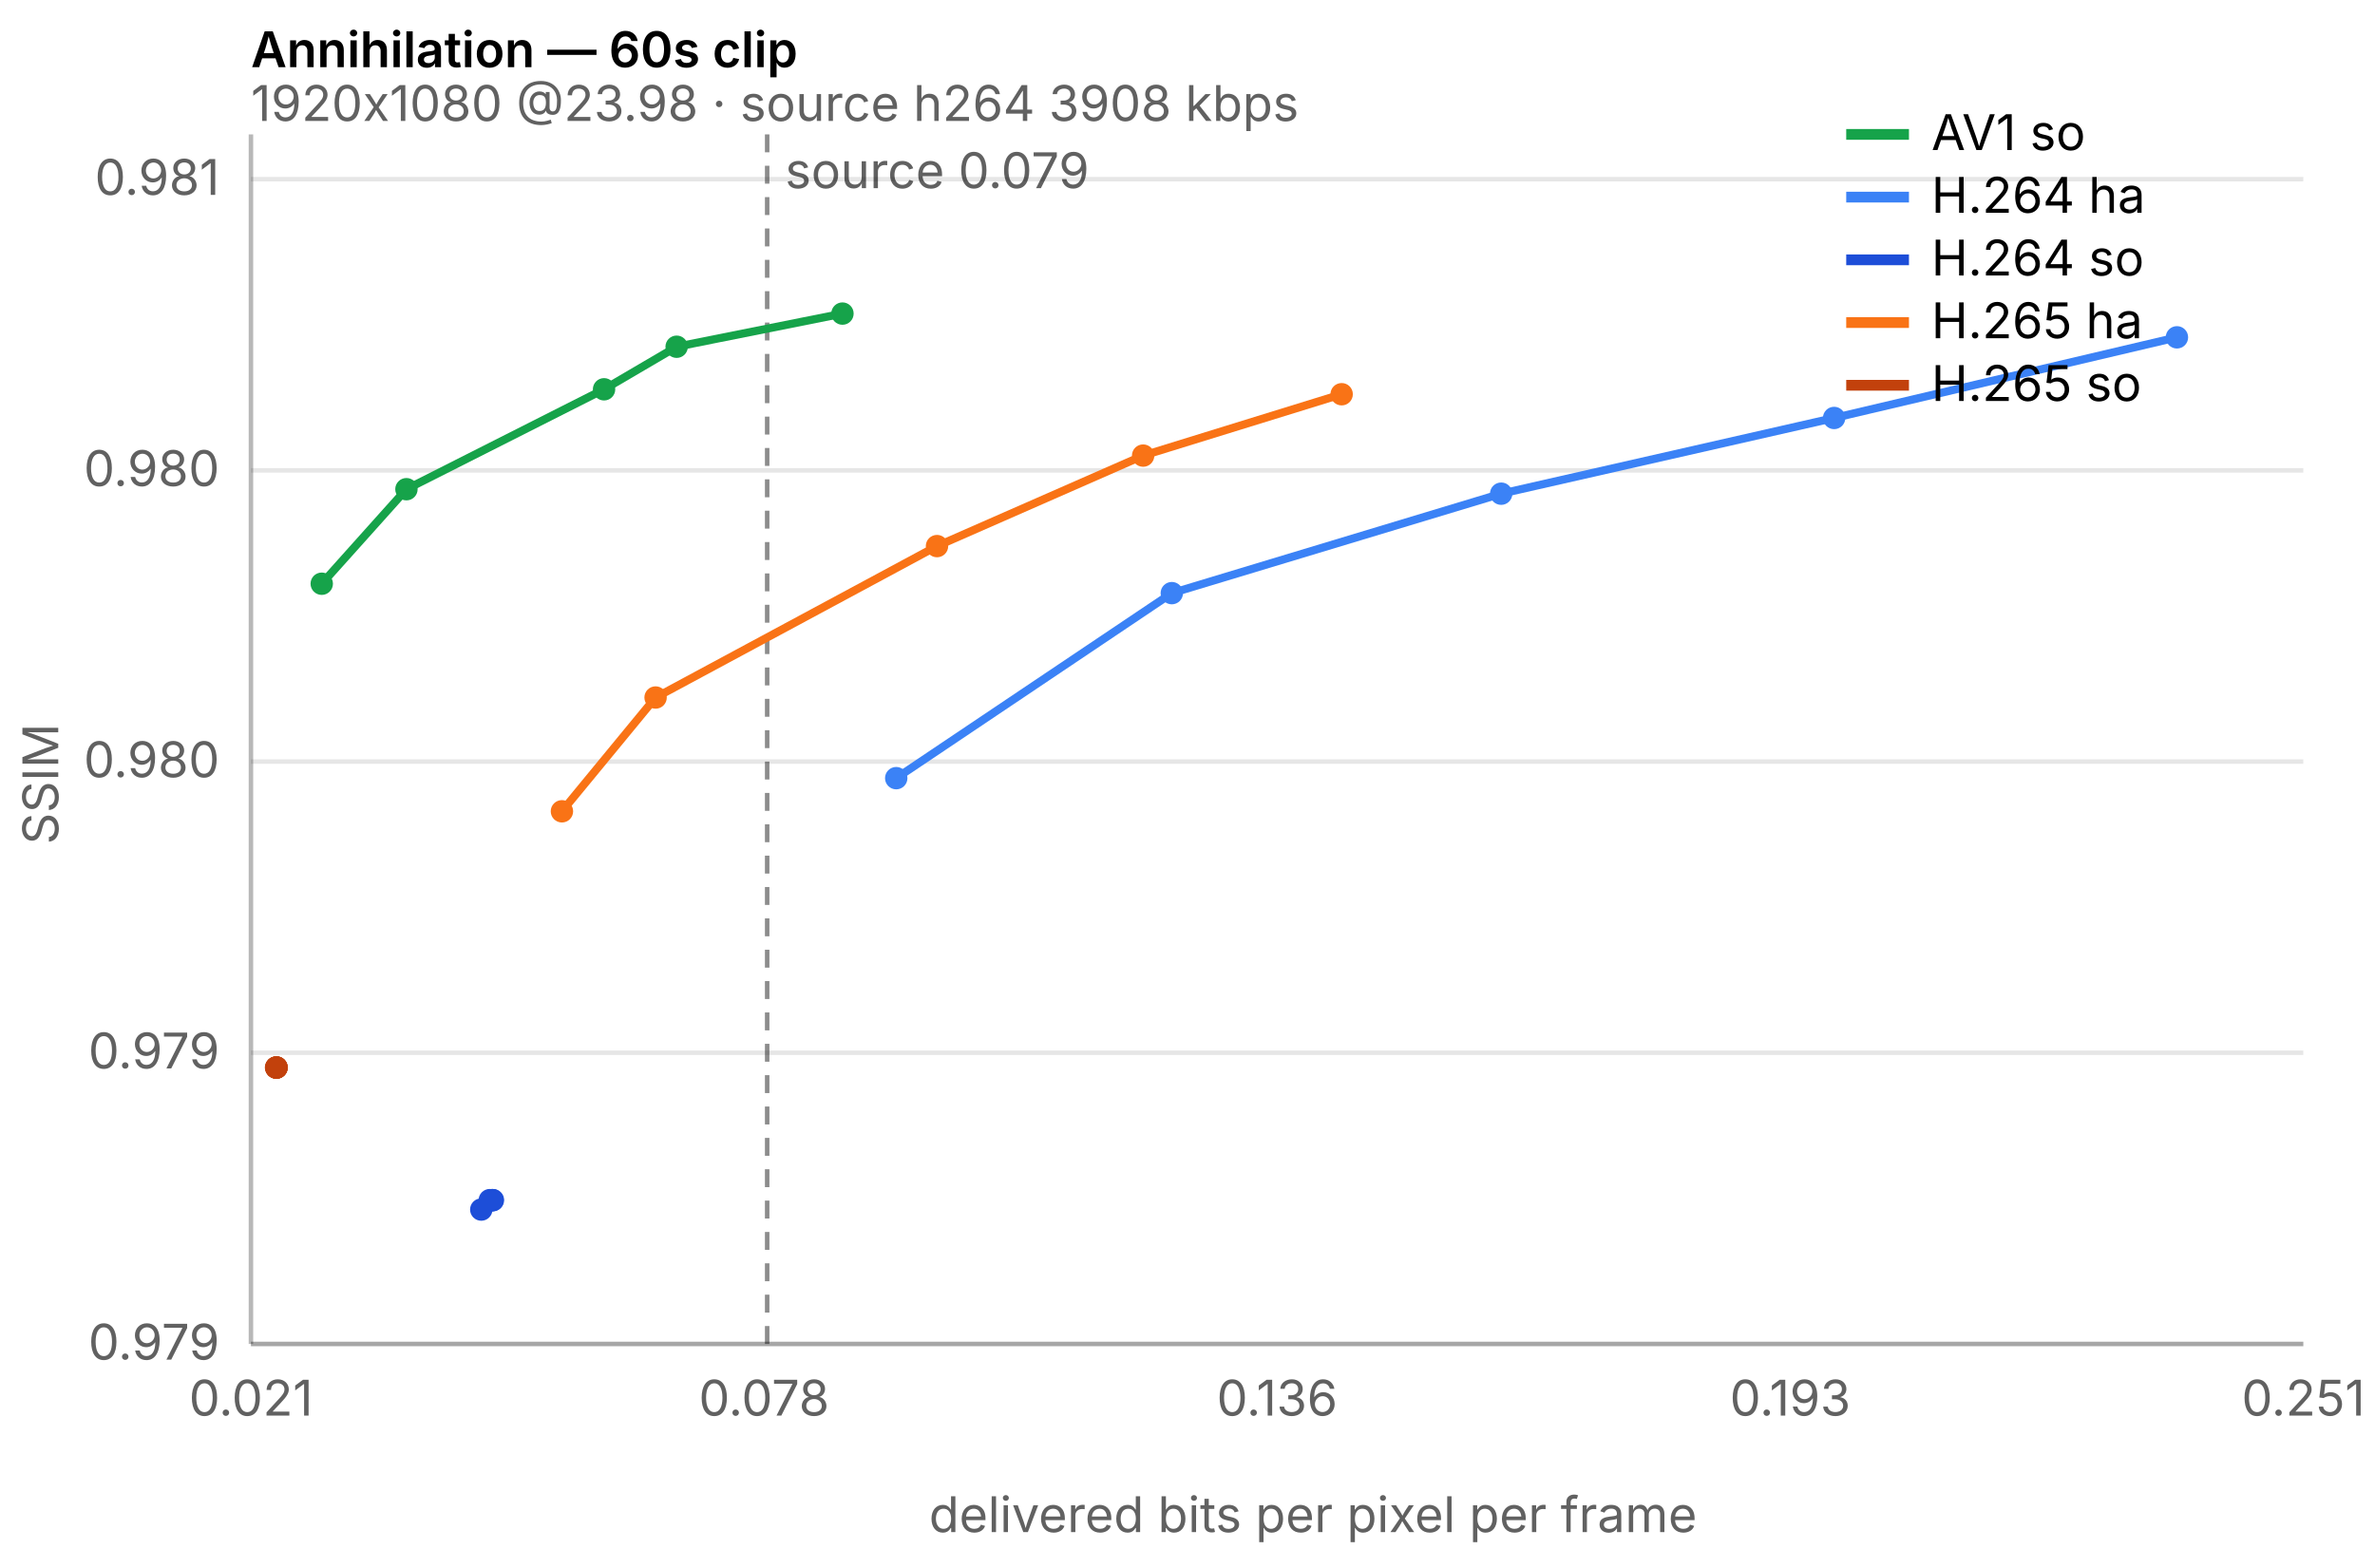
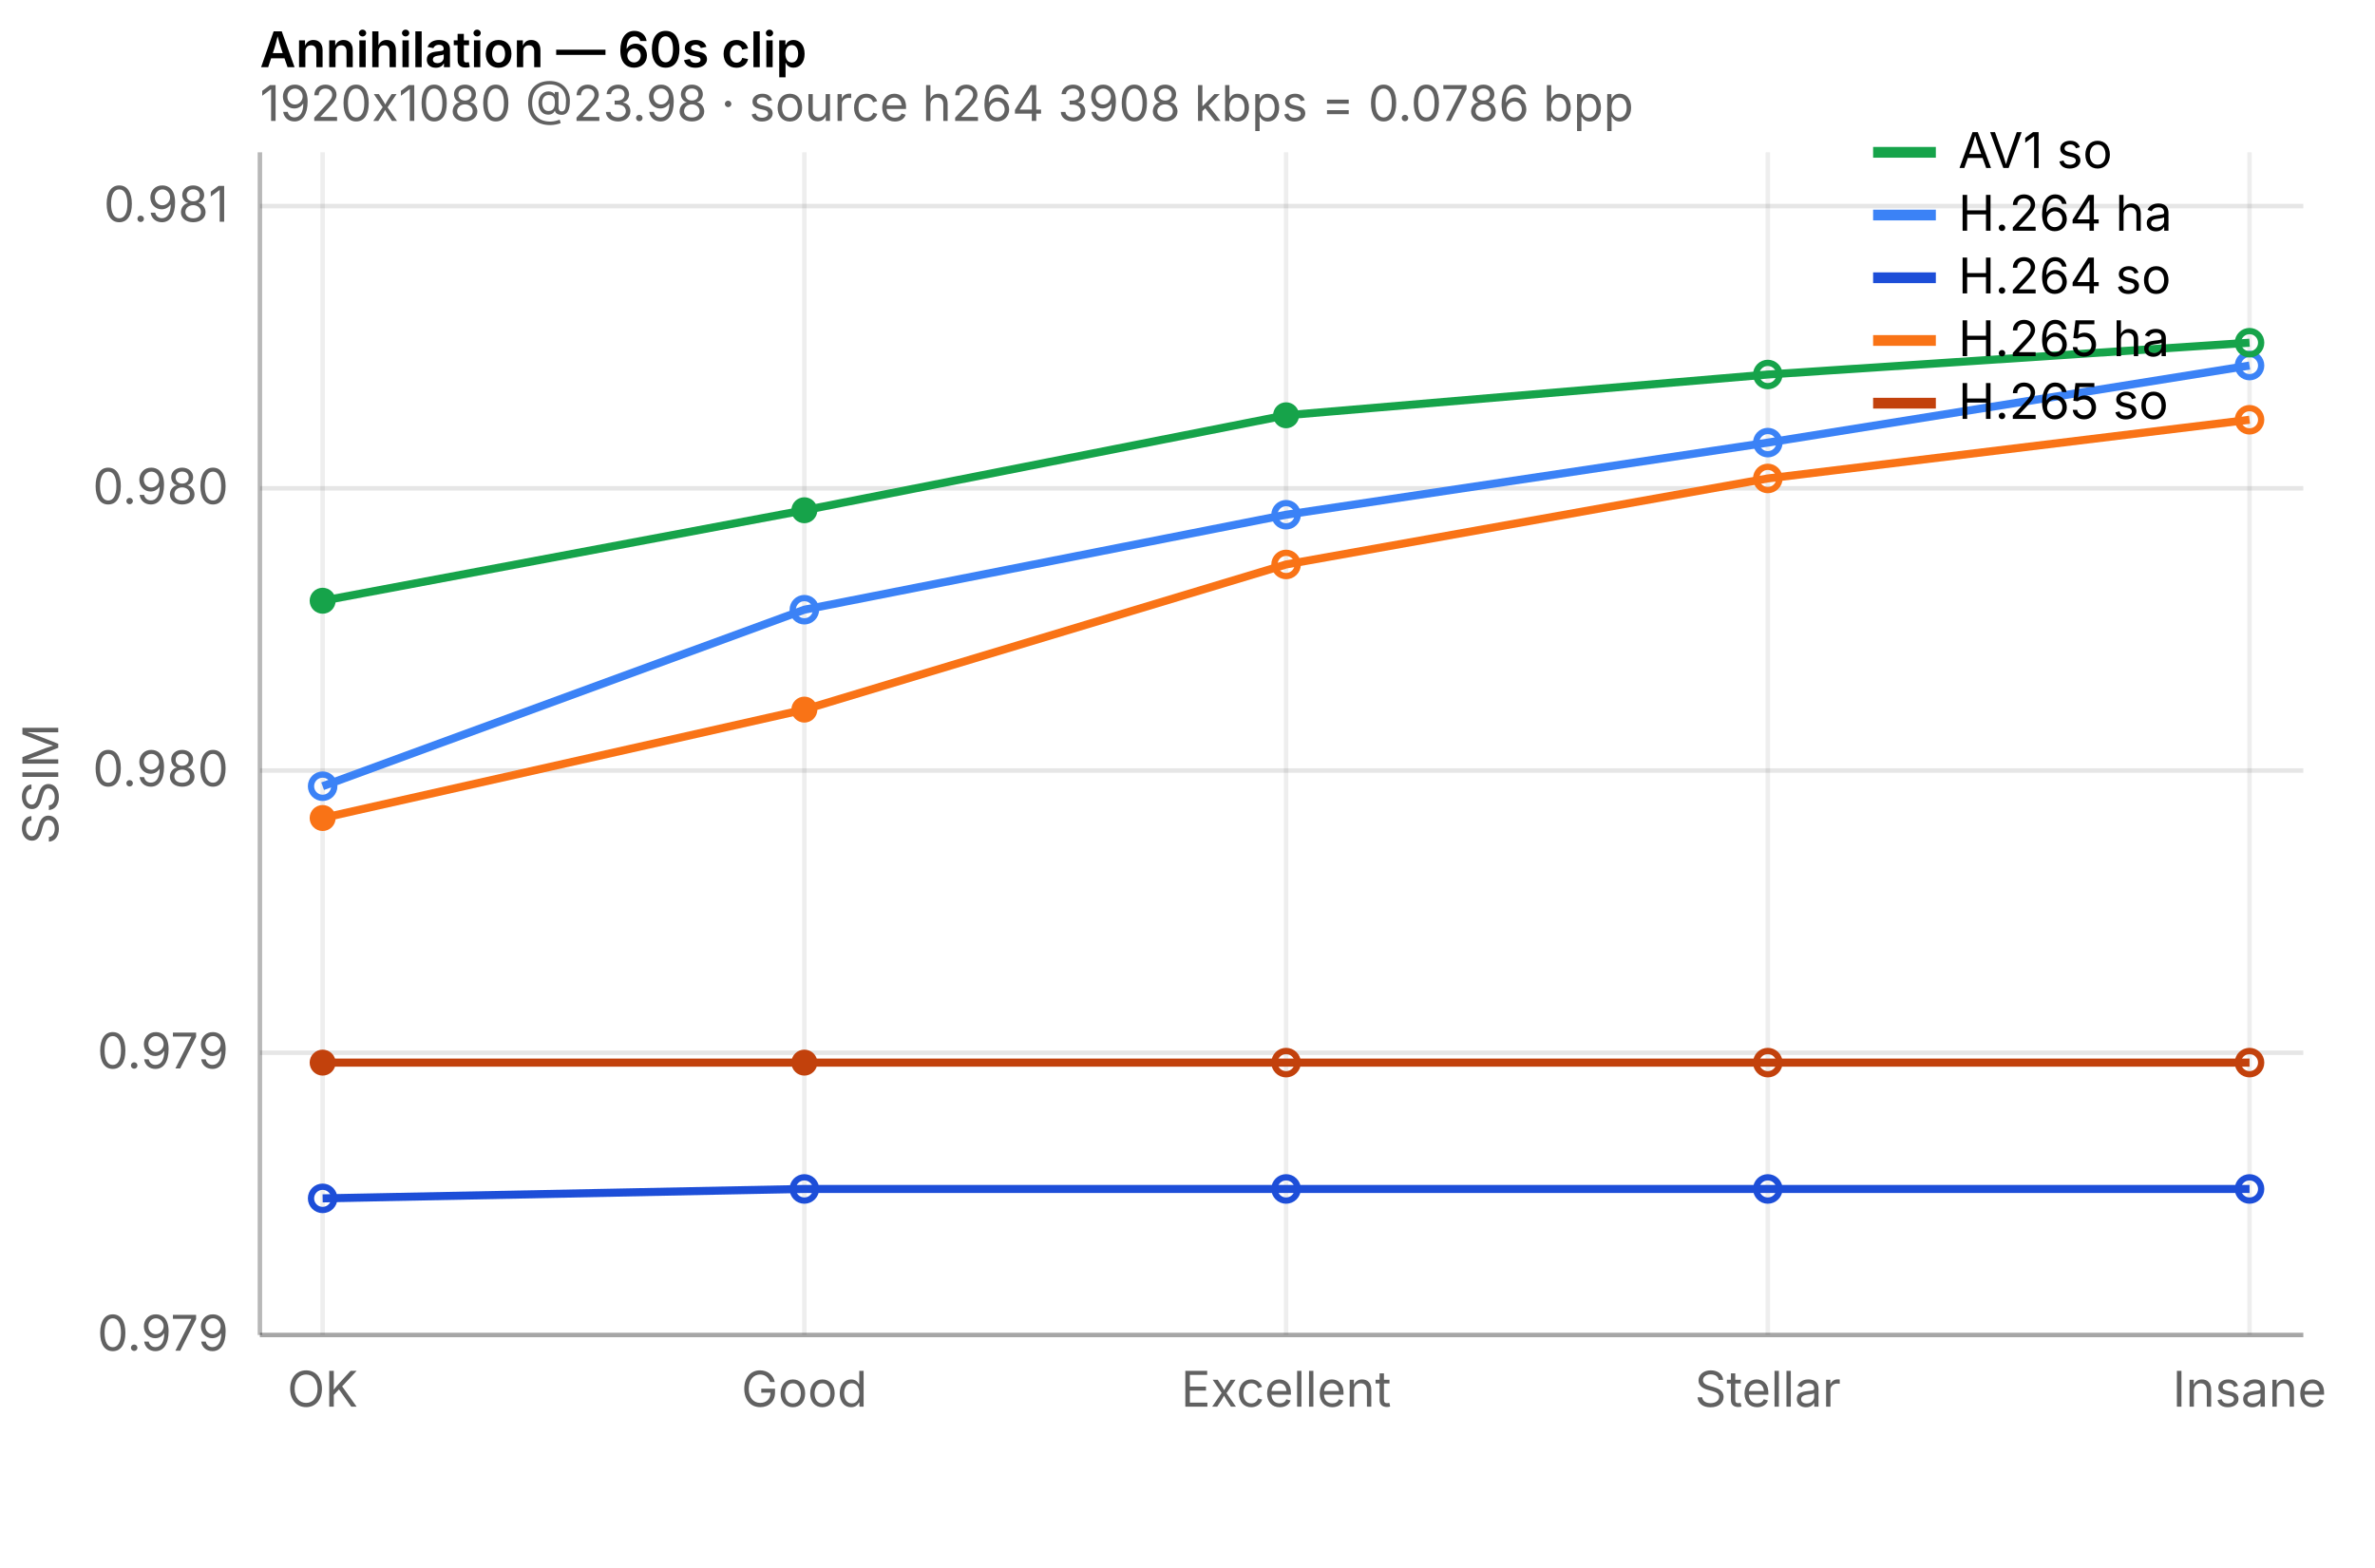
<svg xmlns="http://www.w3.org/2000/svg" viewBox="0 0 530 350" width="100%" height="auto" font-family="system-ui,-apple-system,Segoe UI,sans-serif" font-size="11">
-   <style>.ax{stroke:currentColor;opacity:.28}.gr{stroke:currentColor;opacity:.10}.tx{fill:currentColor}.mu{fill:currentColor;opacity:.62}.sr{stroke:currentColor;opacity:.45;stroke-dasharray:4 3}</style>
-   <line class="gr" x1="56" y1="300.0" x2="514" y2="300.0" />
-   <text class="mu" x="49" y="303.5" text-anchor="end">0.979</text>
-   <line class="gr" x1="56" y1="235.0" x2="514" y2="235.0" />
-   <text class="mu" x="49" y="238.5" text-anchor="end">0.979</text>
-   <line class="gr" x1="56" y1="170.0" x2="514" y2="170.0" />
-   <text class="mu" x="49" y="173.5" text-anchor="end">0.980</text>
-   <line class="gr" x1="56" y1="105.0" x2="514" y2="105.0" />
-   <text class="mu" x="49" y="108.5" text-anchor="end">0.980</text>
-   <line class="gr" x1="56" y1="40.0" x2="514" y2="40.0" />
-   <text class="mu" x="49" y="43.5" text-anchor="end">0.981</text>
-   <text class="mu" x="56.0" y="316" text-anchor="middle">0.021</text>
-   <text class="mu" x="170.5" y="316" text-anchor="middle">0.078</text>
-   <text class="mu" x="285.0" y="316" text-anchor="middle">0.136</text>
-   <text class="mu" x="399.5" y="316" text-anchor="middle">0.193</text>
-   <text class="mu" x="514.0" y="316" text-anchor="middle">0.251</text>
-   <line class="ax" x1="56" y1="300" x2="514" y2="300" />
-   <line class="ax" x1="56" y1="30" x2="56" y2="300" />
-   <line class="sr" x1="171.2" y1="30" x2="171.2" y2="300" />
-   <text class="mu" x="175.2" y="42">source 0.079</text>
-   <text class="tx" x="56" y="15" font-weight="600">Annihilation — 60s clip</text>
-   <text class="mu" x="56" y="27">1920x1080 @23.98  ·  source h264 3908 kbps</text>
-   <text class="mu" x="293" y="342" text-anchor="middle">delivered bits per pixel per frame</text>
+   <style>.ax{stroke:currentColor;opacity:.28}.gr{stroke:currentColor;opacity:.10}.vg{stroke:currentColor;opacity:.07}.tx{fill:currentColor}.mu{fill:currentColor;opacity:.62}</style>
+   <line class="gr" x1="58" y1="298.0" x2="514" y2="298.0" />
+   <text class="mu" x="51" y="301.5" text-anchor="end">0.979</text>
+   <line class="gr" x1="58" y1="235.0" x2="514" y2="235.0" />
+   <text class="mu" x="51" y="238.5" text-anchor="end">0.979</text>
+   <line class="gr" x1="58" y1="172.0" x2="514" y2="172.0" />
+   <text class="mu" x="51" y="175.5" text-anchor="end">0.980</text>
+   <line class="gr" x1="58" y1="109.0" x2="514" y2="109.0" />
+   <text class="mu" x="51" y="112.5" text-anchor="end">0.980</text>
+   <line class="gr" x1="58" y1="46.0" x2="514" y2="46.0" />
+   <text class="mu" x="51" y="49.5" text-anchor="end">0.981</text>
+   <line class="vg" x1="72.0" y1="34" x2="72.0" y2="298" />
+   <text class="mu" x="72.0" y="314" text-anchor="middle">OK</text>
+   <line class="vg" x1="179.5" y1="34" x2="179.5" y2="298" />
+   <text class="mu" x="179.5" y="314" text-anchor="middle">Good</text>
+   <line class="vg" x1="287.0" y1="34" x2="287.0" y2="298" />
+   <text class="mu" x="287.0" y="314" text-anchor="middle">Excellent</text>
+   <line class="vg" x1="394.5" y1="34" x2="394.5" y2="298" />
+   <text class="mu" x="394.5" y="314" text-anchor="middle">Stellar</text>
+   <line class="vg" x1="502.0" y1="34" x2="502.0" y2="298" />
+   <text class="mu" x="502.0" y="314" text-anchor="middle">Insane</text>
+   <line class="ax" x1="58" y1="298" x2="514" y2="298" />
+   <line class="ax" x1="58" y1="34" x2="58" y2="298" />
+   <text class="tx" x="58" y="15" font-weight="600">Annihilation — 60s clip</text>
+   <text class="mu" x="58" y="27">1920x1080 @23.98 · source h264 3908 kbps = 0.0786 bpp</text>
  <text class="mu" transform="translate(13,175) rotate(-90)" text-anchor="middle">SSIM</text>
-   <path d="M200.0,173.7 L261.5,132.4 L335.0,110.2 L409.3,93.3 L485.8,75.3" fill="none" stroke="var(--rd-h264-hardware, #3b82f6)" stroke-width="1.8" stroke-linejoin="round" />
-   <circle cx="200.0" cy="173.7" r="2.5" fill="var(--rd-h264-hardware, #3b82f6)" />
-   <circle cx="261.5" cy="132.4" r="2.5" fill="var(--rd-h264-hardware, #3b82f6)" />
-   <circle cx="335.0" cy="110.2" r="2.5" fill="var(--rd-h264-hardware, #3b82f6)" />
-   <circle cx="409.3" cy="93.3" r="2.5" fill="var(--rd-h264-hardware, #3b82f6)" />
-   <circle cx="485.8" cy="75.3" r="2.5" fill="var(--rd-h264-hardware, #3b82f6)" />
-   <path d="M107.4,270.0 L109.3,267.9 L109.7,267.9 L109.9,267.9 L110.0,267.9" fill="none" stroke="var(--rd-h264-software, #1d4ed8)" stroke-width="1.8" stroke-linejoin="round" />
-   <circle cx="107.4" cy="270.0" r="2.5" fill="var(--rd-h264-software, #1d4ed8)" />
-   <circle cx="109.3" cy="267.9" r="2.5" fill="var(--rd-h264-software, #1d4ed8)" />
-   <circle cx="109.7" cy="267.9" r="2.5" fill="var(--rd-h264-software, #1d4ed8)" />
-   <circle cx="109.9" cy="267.9" r="2.5" fill="var(--rd-h264-software, #1d4ed8)" />
-   <circle cx="110.0" cy="267.9" r="2.5" fill="var(--rd-h264-software, #1d4ed8)" />
-   <path d="M125.4,181.1 L146.3,155.7 L209.1,121.9 L255.1,101.7 L299.4,88.0" fill="none" stroke="var(--rd-h265-hardware, #f97316)" stroke-width="1.8" stroke-linejoin="round" />
-   <circle cx="125.4" cy="181.1" r="2.5" fill="var(--rd-h265-hardware, #f97316)" />
-   <circle cx="146.3" cy="155.7" r="2.5" fill="var(--rd-h265-hardware, #f97316)" />
-   <circle cx="209.1" cy="121.9" r="2.5" fill="var(--rd-h265-hardware, #f97316)" />
-   <circle cx="255.1" cy="101.7" r="2.5" fill="var(--rd-h265-hardware, #f97316)" />
-   <circle cx="299.4" cy="88.0" r="2.5" fill="var(--rd-h265-hardware, #f97316)" />
-   <path d="M61.6,238.3 L61.7,238.3 L61.7,238.3 L61.7,238.3 L61.7,238.3" fill="none" stroke="var(--rd-h265-software, #c2410c)" stroke-width="1.8" stroke-linejoin="round" />
-   <circle cx="61.6" cy="238.3" r="2.5" fill="var(--rd-h265-software, #c2410c)" />
-   <circle cx="61.7" cy="238.3" r="2.5" fill="var(--rd-h265-software, #c2410c)" />
-   <circle cx="61.7" cy="238.3" r="2.5" fill="var(--rd-h265-software, #c2410c)" />
-   <circle cx="61.7" cy="238.3" r="2.5" fill="var(--rd-h265-software, #c2410c)" />
-   <circle cx="61.7" cy="238.3" r="2.5" fill="var(--rd-h265-software, #c2410c)" />
-   <path d="M71.8,130.3 L90.7,109.2 L134.8,86.9 L151.0,77.4 L188.0,70.0" fill="none" stroke="var(--rd-av1-software, #16a34a)" stroke-width="1.8" stroke-linejoin="round" />
-   <circle cx="71.8" cy="130.3" r="2.5" fill="var(--rd-av1-software, #16a34a)" />
-   <circle cx="90.7" cy="109.2" r="2.5" fill="var(--rd-av1-software, #16a34a)" />
-   <circle cx="134.8" cy="86.9" r="2.5" fill="var(--rd-av1-software, #16a34a)" />
-   <circle cx="151.0" cy="77.4" r="2.5" fill="var(--rd-av1-software, #16a34a)" />
-   <circle cx="188.0" cy="70.0" r="2.5" fill="var(--rd-av1-software, #16a34a)" />
-   <line x1="412" y1="30" x2="426" y2="30" stroke="var(--rd-av1-software, #16a34a)" stroke-width="2.4" />
-   <text class="tx" x="431" y="33.5">AV1 so</text>
-   <line x1="412" y1="44" x2="426" y2="44" stroke="var(--rd-h264-hardware, #3b82f6)" stroke-width="2.4" />
-   <text class="tx" x="431" y="47.5">H.264 ha</text>
-   <line x1="412" y1="58" x2="426" y2="58" stroke="var(--rd-h264-software, #1d4ed8)" stroke-width="2.4" />
-   <text class="tx" x="431" y="61.5">H.264 so</text>
-   <line x1="412" y1="72" x2="426" y2="72" stroke="var(--rd-h265-hardware, #f97316)" stroke-width="2.4" />
-   <text class="tx" x="431" y="75.5">H.265 ha</text>
-   <line x1="412" y1="86" x2="426" y2="86" stroke="var(--rd-h265-software, #c2410c)" stroke-width="2.4" />
-   <text class="tx" x="431" y="89.5">H.265 so</text>
+   <path d="M72.0,175.5 L179.5,136.1 L287.0,114.9 L394.5,98.8 L502.0,81.6" fill="none" stroke="var(--rd-h264-hardware, #3b82f6)" stroke-width="1.8" stroke-linejoin="round" />
+   <circle cx="72.0" cy="175.5" r="2.6" fill="none" stroke="var(--rd-h264-hardware, #3b82f6)" stroke-width="1.4" />
+   <circle cx="179.5" cy="136.1" r="2.6" fill="none" stroke="var(--rd-h264-hardware, #3b82f6)" stroke-width="1.4" />
+   <circle cx="287.0" cy="114.9" r="2.6" fill="none" stroke="var(--rd-h264-hardware, #3b82f6)" stroke-width="1.4" />
+   <circle cx="394.5" cy="98.8" r="2.6" fill="none" stroke="var(--rd-h264-hardware, #3b82f6)" stroke-width="1.4" />
+   <circle cx="502.0" cy="81.6" r="2.6" fill="none" stroke="var(--rd-h264-hardware, #3b82f6)" stroke-width="1.4" />
+   <path d="M72.0,267.5 L179.5,265.4 L287.0,265.4 L394.5,265.4 L502.0,265.4" fill="none" stroke="var(--rd-h264-software, #1d4ed8)" stroke-width="1.8" stroke-linejoin="round" />
+   <circle cx="72.0" cy="267.5" r="2.6" fill="none" stroke="var(--rd-h264-software, #1d4ed8)" stroke-width="1.4" />
+   <circle cx="179.5" cy="265.4" r="2.6" fill="none" stroke="var(--rd-h264-software, #1d4ed8)" stroke-width="1.4" />
+   <circle cx="287.0" cy="265.4" r="2.6" fill="none" stroke="var(--rd-h264-software, #1d4ed8)" stroke-width="1.4" />
+   <circle cx="394.5" cy="265.4" r="2.6" fill="none" stroke="var(--rd-h264-software, #1d4ed8)" stroke-width="1.4" />
+   <circle cx="502.0" cy="265.4" r="2.6" fill="none" stroke="var(--rd-h264-software, #1d4ed8)" stroke-width="1.4" />
+   <path d="M72.0,182.6 L179.5,158.4 L287.0,126.0 L394.5,106.8 L502.0,93.7" fill="none" stroke="var(--rd-h265-hardware, #f97316)" stroke-width="1.8" stroke-linejoin="round" />
+   <circle cx="72.0" cy="182.6" r="2.9" fill="var(--rd-h265-hardware, #f97316)" />
+   <circle cx="179.5" cy="158.4" r="2.9" fill="var(--rd-h265-hardware, #f97316)" />
+   <circle cx="287.0" cy="126.0" r="2.6" fill="none" stroke="var(--rd-h265-hardware, #f97316)" stroke-width="1.4" />
+   <circle cx="394.5" cy="106.8" r="2.6" fill="none" stroke="var(--rd-h265-hardware, #f97316)" stroke-width="1.4" />
+   <circle cx="502.0" cy="93.7" r="2.6" fill="none" stroke="var(--rd-h265-hardware, #f97316)" stroke-width="1.4" />
+   <path d="M72.0,237.2 L179.5,237.2 L287.0,237.2 L394.5,237.2 L502.0,237.2" fill="none" stroke="var(--rd-h265-software, #c2410c)" stroke-width="1.8" stroke-linejoin="round" />
+   <circle cx="72.0" cy="237.2" r="2.9" fill="var(--rd-h265-software, #c2410c)" />
+   <circle cx="179.5" cy="237.2" r="2.9" fill="var(--rd-h265-software, #c2410c)" />
+   <circle cx="287.0" cy="237.2" r="2.6" fill="none" stroke="var(--rd-h265-software, #c2410c)" stroke-width="1.4" />
+   <circle cx="394.5" cy="237.2" r="2.6" fill="none" stroke="var(--rd-h265-software, #c2410c)" stroke-width="1.4" />
+   <circle cx="502.0" cy="237.2" r="2.6" fill="none" stroke="var(--rd-h265-software, #c2410c)" stroke-width="1.4" />
+   <path d="M72.0,134.1 L179.5,113.9 L287.0,92.7 L394.5,83.6 L502.0,76.5" fill="none" stroke="var(--rd-av1-software, #16a34a)" stroke-width="1.8" stroke-linejoin="round" />
+   <circle cx="72.0" cy="134.1" r="2.9" fill="var(--rd-av1-software, #16a34a)" />
+   <circle cx="179.5" cy="113.9" r="2.9" fill="var(--rd-av1-software, #16a34a)" />
+   <circle cx="287.0" cy="92.7" r="2.9" fill="var(--rd-av1-software, #16a34a)" />
+   <circle cx="394.5" cy="83.6" r="2.6" fill="none" stroke="var(--rd-av1-software, #16a34a)" stroke-width="1.4" />
+   <circle cx="502.0" cy="76.5" r="2.6" fill="none" stroke="var(--rd-av1-software, #16a34a)" stroke-width="1.4" />
+   <line x1="418" y1="34" x2="432" y2="34" stroke="var(--rd-av1-software, #16a34a)" stroke-width="2.4" />
+   <text class="tx" x="437" y="37.5">AV1 so</text>
+   <line x1="418" y1="48" x2="432" y2="48" stroke="var(--rd-h264-hardware, #3b82f6)" stroke-width="2.4" />
+   <text class="tx" x="437" y="51.5">H.264 ha</text>
+   <line x1="418" y1="62" x2="432" y2="62" stroke="var(--rd-h264-software, #1d4ed8)" stroke-width="2.4" />
+   <text class="tx" x="437" y="65.5">H.264 so</text>
+   <line x1="418" y1="76" x2="432" y2="76" stroke="var(--rd-h265-hardware, #f97316)" stroke-width="2.4" />
+   <text class="tx" x="437" y="79.5">H.265 ha</text>
+   <line x1="418" y1="90" x2="432" y2="90" stroke="var(--rd-h265-software, #c2410c)" stroke-width="2.4" />
+   <text class="tx" x="437" y="93.5">H.265 so</text>
</svg>
